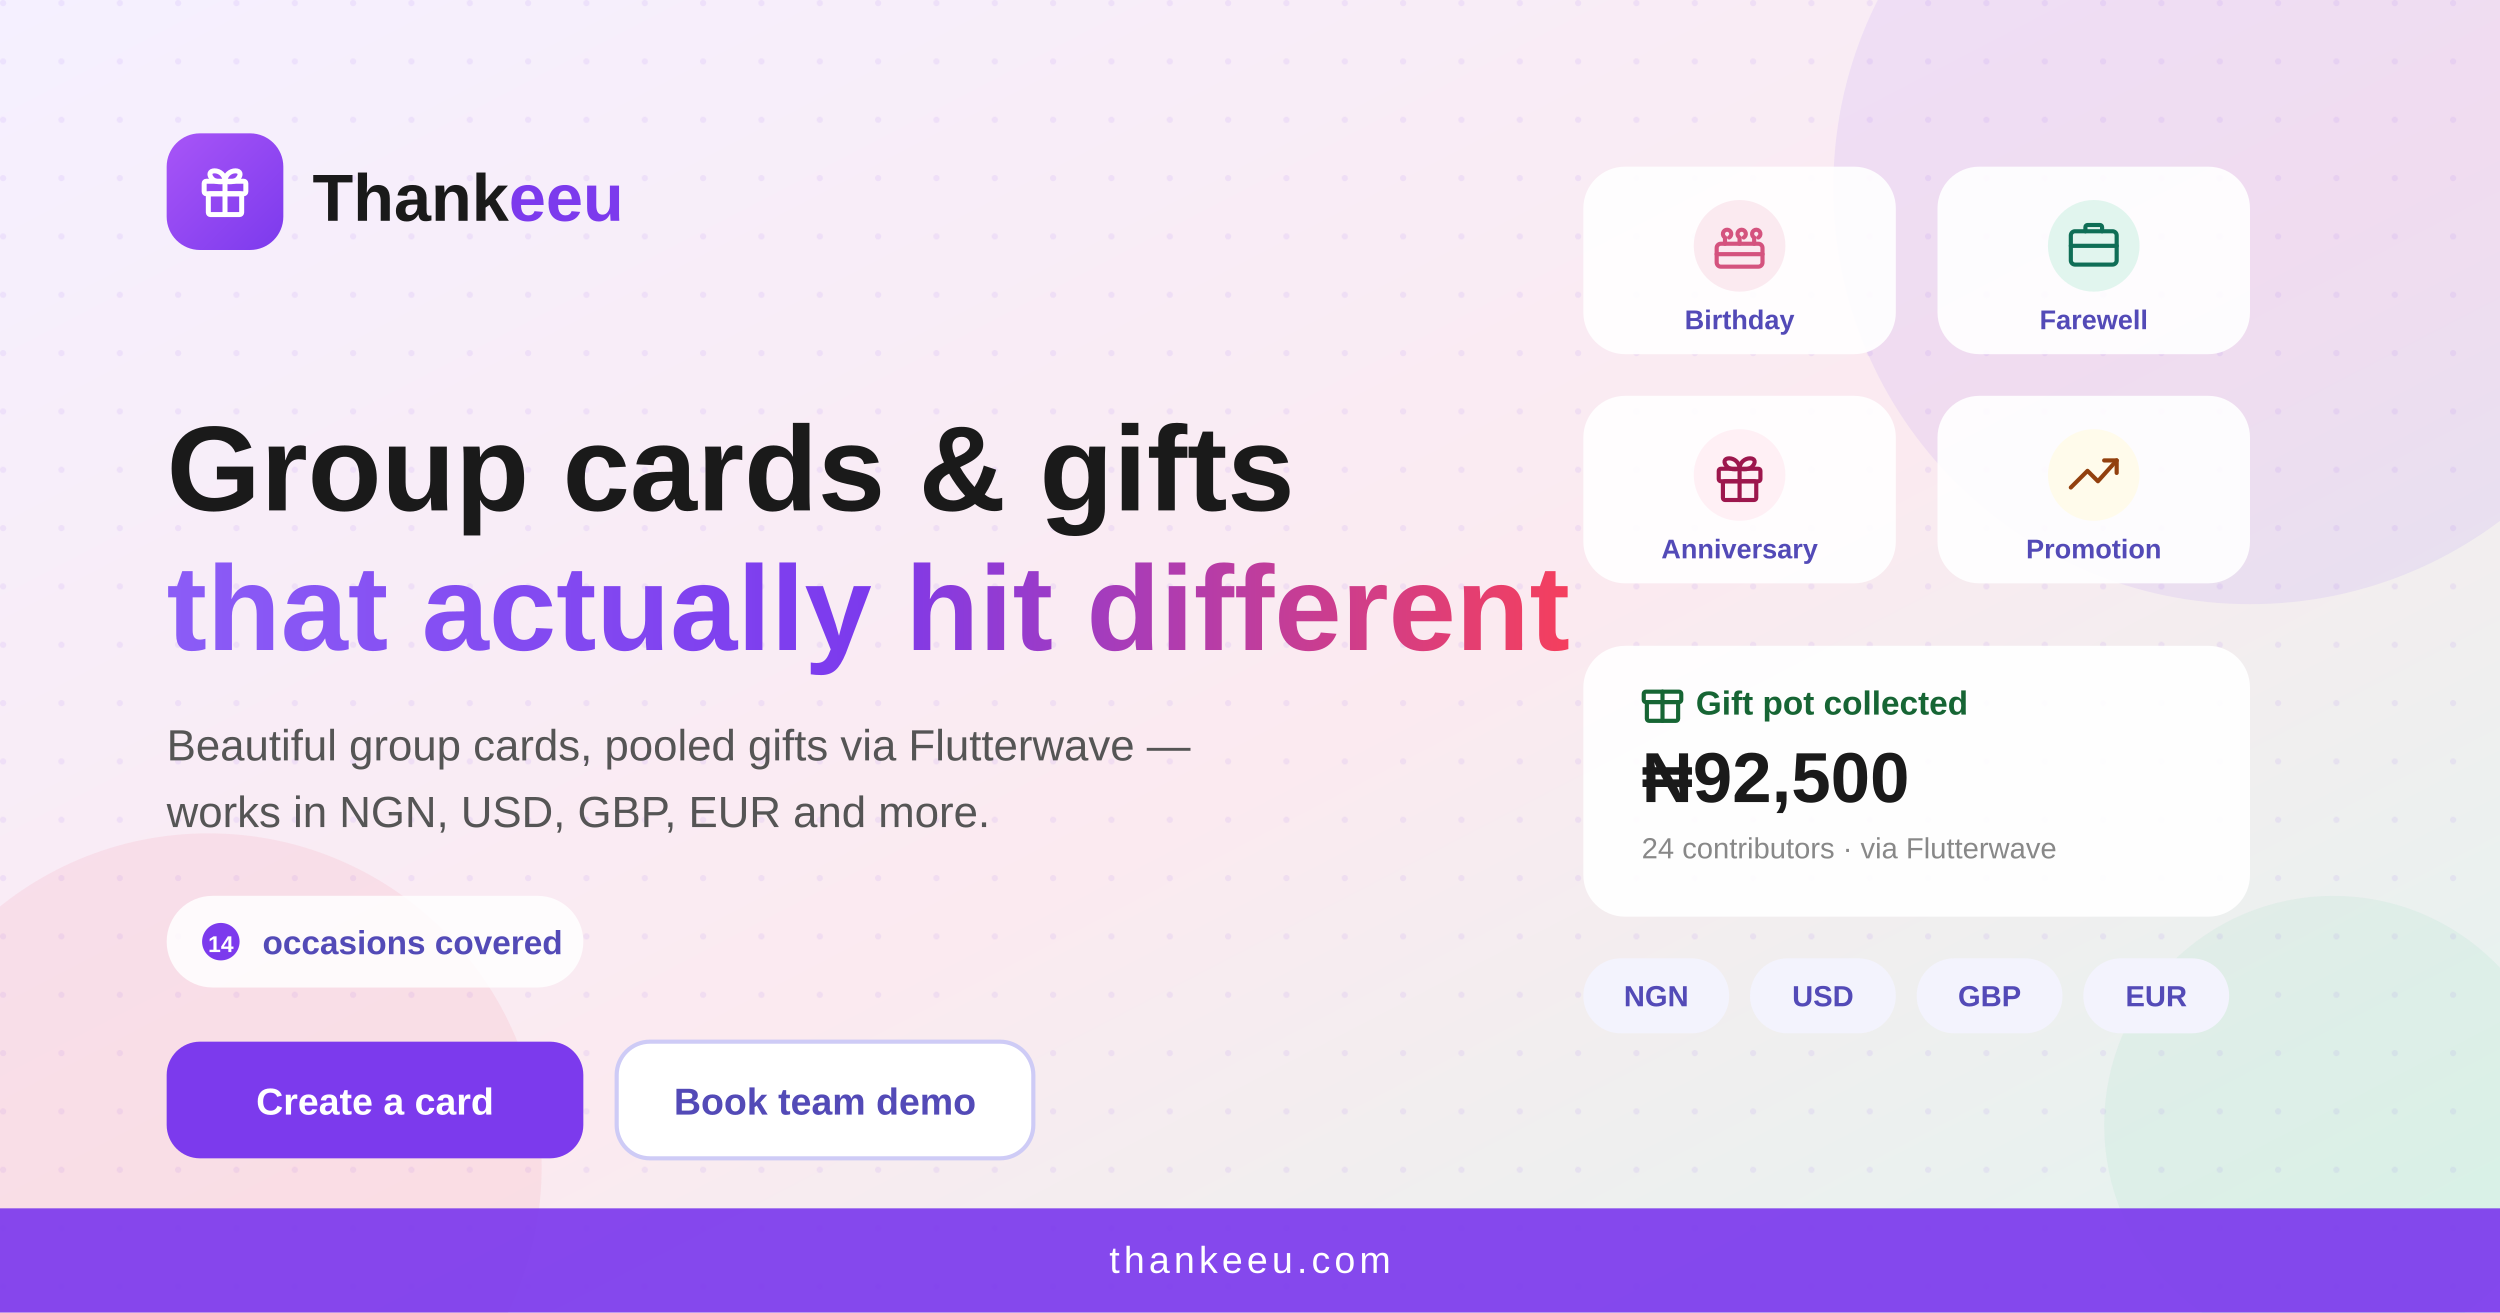
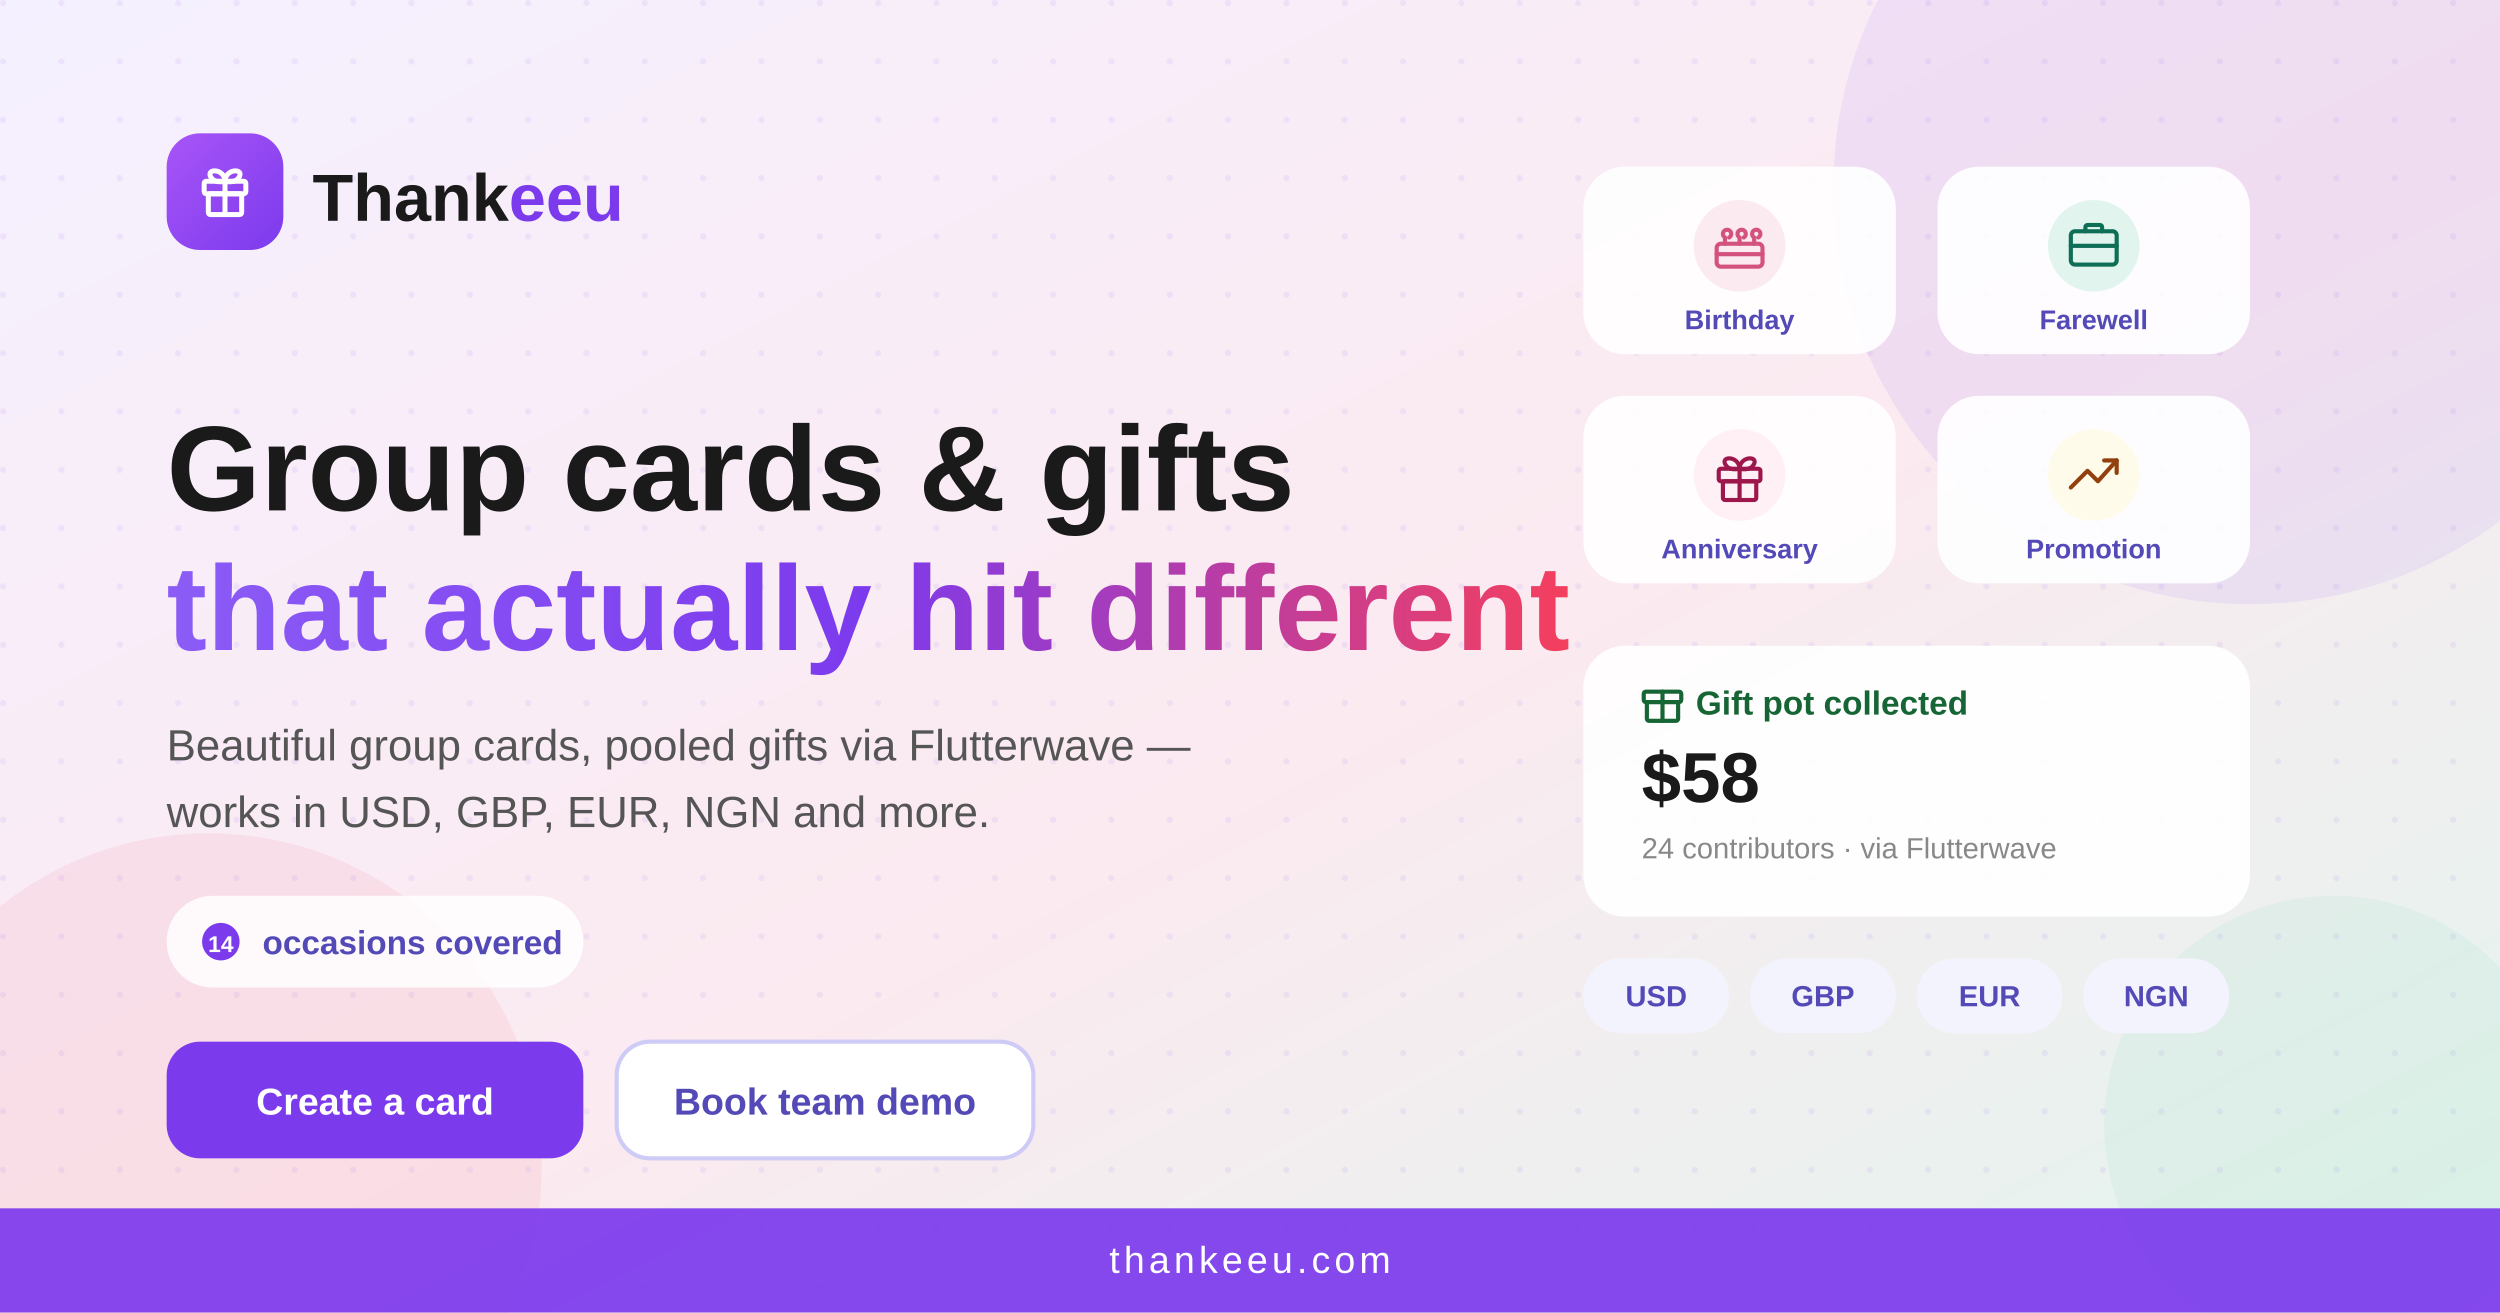
<svg xmlns="http://www.w3.org/2000/svg" width="1200" height="630" viewBox="0 0 1200 630">
  <defs>
    <linearGradient id="bg" x1="0%" y1="0%" x2="100%" y2="100%">
      <stop offset="0%" stop-color="#F5F0FF" />
      <stop offset="55%" stop-color="#FBEAF0" />
      <stop offset="100%" stop-color="#E1F5EE" />
    </linearGradient>
    <linearGradient id="textGrad" x1="0%" y1="0%" x2="100%" y2="0%">
      <stop offset="0%" stop-color="#8B5CF6" />
      <stop offset="50%" stop-color="#7C3AED" />
      <stop offset="100%" stop-color="#F43F5E" />
    </linearGradient>
    <linearGradient id="logoGrad" x1="0%" y1="0%" x2="100%" y2="100%">
      <stop offset="0%" stop-color="#A855F7" />
      <stop offset="100%" stop-color="#7C3AED" />
    </linearGradient>
    <pattern id="dots" width="28" height="28" patternUnits="userSpaceOnUse">
      <circle cx="1.5" cy="1.5" r="1.5" fill="#7C3AED" opacity="0.08" />
    </pattern>
  </defs>
  <rect width="1200" height="630" fill="url(#bg)" />
  <rect width="1200" height="630" fill="url(#dots)" />
  <circle cx="1080" cy="90" r="200" fill="#8B5CF6" opacity="0.10" />
  <circle cx="100" cy="560" r="160" fill="#F43F5E" opacity="0.08" />
  <circle cx="1120" cy="540" r="110" fill="#3CBE8B" opacity="0.07" />
  <rect x="80" y="64" width="56" height="56" rx="16" fill="url(#logoGrad)" />
  <g transform="translate(96,78)" stroke="white" stroke-width="2.4" fill="none" stroke-linecap="round" stroke-linejoin="round">
    <rect x="2" y="9" width="20" height="6" rx="1" />
    <rect x="4" y="15" width="16" height="10" rx="1" />
    <line x1="12" y1="9" x2="12" y2="25" />
    <path d="M12 9c0-3-2.5-5-5-5s-3 2-1 4 6 1 6 1z" />
    <path d="M12 9c0-3 2.5-5 5-5s3 2 1 4-6 1-6 1z" />
  </g>
  <text x="150" y="106" font-family="'Nunito',Arial,sans-serif" font-size="32" font-weight="800" fill="#1a1a1a">Thank<tspan fill="#7C3AED">eeu</tspan>
  </text>
  <text x="80" y="245" font-family="'Nunito',Arial,sans-serif" font-size="58" font-weight="800" fill="#1a1a1a">Group cards &amp; gifts</text>
  <text x="80" y="312" font-family="'Nunito',Arial,sans-serif" font-size="58" font-weight="800" fill="url(#textGrad)">that actually hit different</text>
  <text x="80" y="365" font-family="'Nunito Sans',Arial,sans-serif" font-size="21" fill="#555">Beautiful group cards, pooled gifts via Flutterwave —</text>
-   <text x="80" y="397" font-family="'Nunito Sans',Arial,sans-serif" font-size="21" fill="#555">works in NGN, USD, GBP, EUR and more.</text>
+   <text x="80" y="397" font-family="'Nunito Sans',Arial,sans-serif" font-size="21" fill="#555">works in USD, GBP, EUR, NGN and more.</text>
  <rect x="80" y="430" width="200" height="44" rx="22" fill="white" opacity="0.85" />
  <circle cx="106" cy="452" r="9" fill="#7C3AED" />
  <text x="106" y="457" font-family="Arial,sans-serif" font-size="11" fill="white" text-anchor="middle" font-weight="700">14</text>
  <text x="126" y="458" font-family="'Nunito Sans',Arial,sans-serif" font-size="16" font-weight="700" fill="#534AB7">occasions covered</text>
  <rect x="80" y="500" width="200" height="56" rx="16" fill="#7C3AED" />
  <text x="180" y="535" font-family="'Nunito Sans',Arial,sans-serif" font-size="18" font-weight="700" fill="white" text-anchor="middle">Create a card</text>
  <rect x="296" y="500" width="200" height="56" rx="16" fill="white" stroke="#CECBF6" stroke-width="2" />
  <text x="396" y="535" font-family="'Nunito Sans',Arial,sans-serif" font-size="18" font-weight="700" fill="#534AB7" text-anchor="middle">Book team demo</text>
  <g font-family="'Nunito Sans',Arial,sans-serif" font-size="13" font-weight="700">
    <rect x="760" y="80" width="150" height="90" rx="20" fill="white" opacity="0.9" />
    <circle cx="835" cy="118" r="22" fill="#FBEAF0" />
    <g transform="translate(823,106)" stroke="#D4537E" stroke-width="2" fill="none" stroke-linecap="round" stroke-linejoin="round">
      <rect x="1" y="11" width="22" height="11" rx="2" />
      <path d="M1 16h22" />
      <path d="M5 11v-3a2 2 0 1 1 2 0v0" />
      <path d="M12 11v-3a2 2 0 1 1 2 0v0" />
      <path d="M19 11v-3a2 2 0 1 1 2 0v0" />
    </g>
    <text x="835" y="158" text-anchor="middle" fill="#534AB7">Birthday</text>
    <rect x="930" y="80" width="150" height="90" rx="20" fill="white" opacity="0.9" />
    <circle cx="1005" cy="118" r="22" fill="#E1F5EE" />
    <g transform="translate(993,106)" stroke="#0F6E56" stroke-width="2" fill="none" stroke-linecap="round" stroke-linejoin="round">
      <rect x="1" y="5" width="22" height="16" rx="2" />
      <path d="M8 5V3a1 1 0 0 1 1-1h6a1 1 0 0 1 1 1v2" />
      <path d="M1 12h22" />
    </g>
    <text x="1005" y="158" text-anchor="middle" fill="#534AB7">Farewell</text>
    <rect x="760" y="190" width="150" height="90" rx="20" fill="white" opacity="0.9" />
    <circle cx="835" cy="228" r="22" fill="#FFF0F5" />
    <g transform="translate(823,216)" stroke="#9D174D" stroke-width="2" fill="none" stroke-linecap="round" stroke-linejoin="round">
      <rect x="2" y="9" width="20" height="6" rx="1" />
      <rect x="4" y="15" width="16" height="9" rx="1" />
      <line x1="12" y1="9" x2="12" y2="24" />
      <path d="M12 9c0-3-2.5-5-5-5s-3 2-1 4 6 1 6 1z" />
      <path d="M12 9c0-3 2.5-5 5-5s3 2 1 4-6 1-6 1z" />
    </g>
    <text x="835" y="268" text-anchor="middle" fill="#534AB7">Anniversary</text>
    <rect x="930" y="190" width="150" height="90" rx="20" fill="white" opacity="0.9" />
    <circle cx="1005" cy="228" r="22" fill="#FFFBEB" />
    <g transform="translate(993,216)" stroke="#92400E" stroke-width="2" fill="none" stroke-linecap="round" stroke-linejoin="round">
      <polyline points="1,18 9,10 14,15 23,5" />
      <polyline points="17,5 23,5 23,11" />
    </g>
    <text x="1005" y="268" text-anchor="middle" fill="#534AB7">Promotion</text>
  </g>
  <rect x="760" y="310" width="320" height="130" rx="20" fill="white" opacity="0.92" />
  <g transform="translate(788,326)" stroke="#166534" stroke-width="2" fill="none" stroke-linecap="round" stroke-linejoin="round">
    <rect x="1" y="6" width="18" height="5" rx="1" />
    <rect x="2.5" y="11" width="15" height="9" rx="1" />
    <line x1="10" y1="6" x2="10" y2="20" />
  </g>
  <text x="814" y="343" font-family="'Nunito Sans',Arial,sans-serif" font-size="16" font-weight="700" fill="#166534">Gift pot collected</text>
-   <text x="788" y="385" font-family="'Nunito',Arial,sans-serif" font-size="34" font-weight="800" fill="#1a1a1a">₦92,500</text>
+   <text x="788" y="385" font-family="'Nunito',Arial,sans-serif" font-size="34" font-weight="800" fill="#1a1a1a">$58</text>
  <text x="788" y="412" font-family="'Nunito Sans',Arial,sans-serif" font-size="14" fill="#888">24 contributors · via Flutterwave</text>
  <g font-family="'Nunito Sans',Arial,sans-serif" font-size="14" font-weight="700" fill="#534AB7">
    <rect x="760" y="460" width="70" height="36" rx="18" fill="#F3F3FD" />
-     <text x="795" y="483" text-anchor="middle">NGN</text>
+     <text x="795" y="483" text-anchor="middle">USD</text>
    <rect x="840" y="460" width="70" height="36" rx="18" fill="#F3F3FD" />
-     <text x="875" y="483" text-anchor="middle">USD</text>
+     <text x="875" y="483" text-anchor="middle">GBP</text>
    <rect x="920" y="460" width="70" height="36" rx="18" fill="#F3F3FD" />
-     <text x="955" y="483" text-anchor="middle">GBP</text>
+     <text x="955" y="483" text-anchor="middle">EUR</text>
    <rect x="1000" y="460" width="70" height="36" rx="18" fill="#F3F3FD" />
-     <text x="1035" y="483" text-anchor="middle">EUR</text>
+     <text x="1035" y="483" text-anchor="middle">NGN</text>
  </g>
  <rect x="0" y="580" width="1200" height="50" fill="#7C3AED" opacity="0.92" />
  <text x="600" y="611" font-family="'Nunito Sans',Arial,sans-serif" font-size="18" fill="white" text-anchor="middle" letter-spacing="2">
    thankeeu.com
  </text>
</svg>
